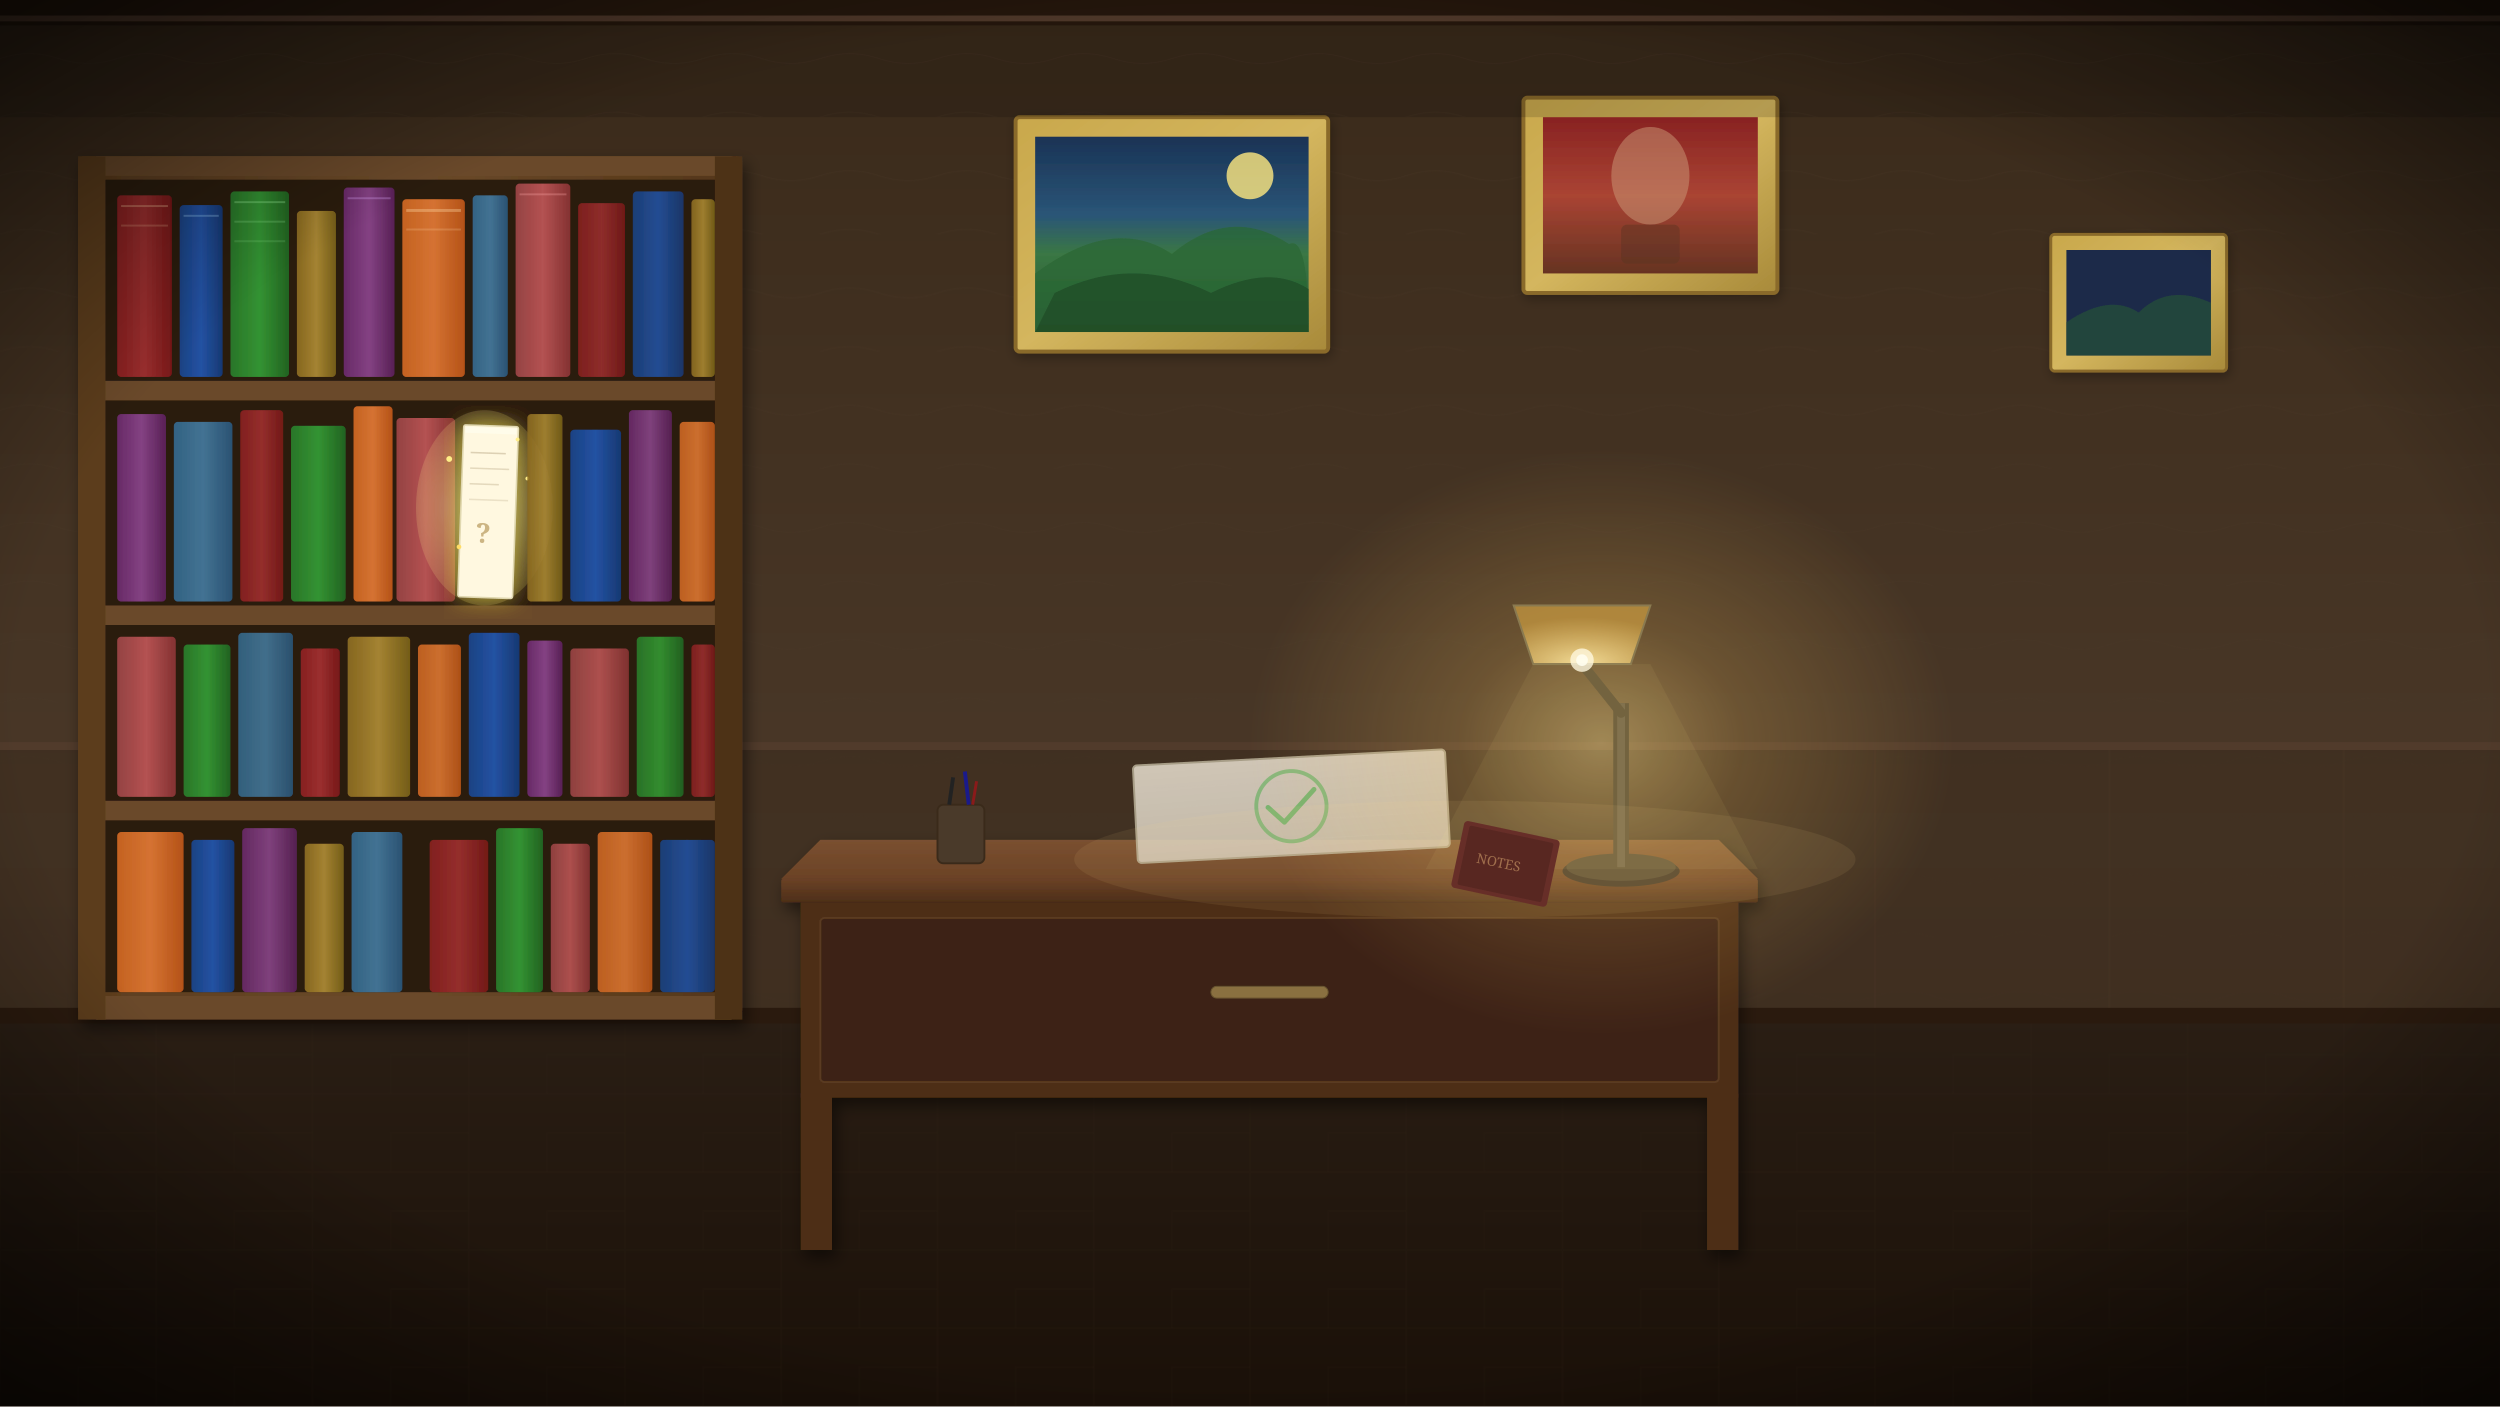
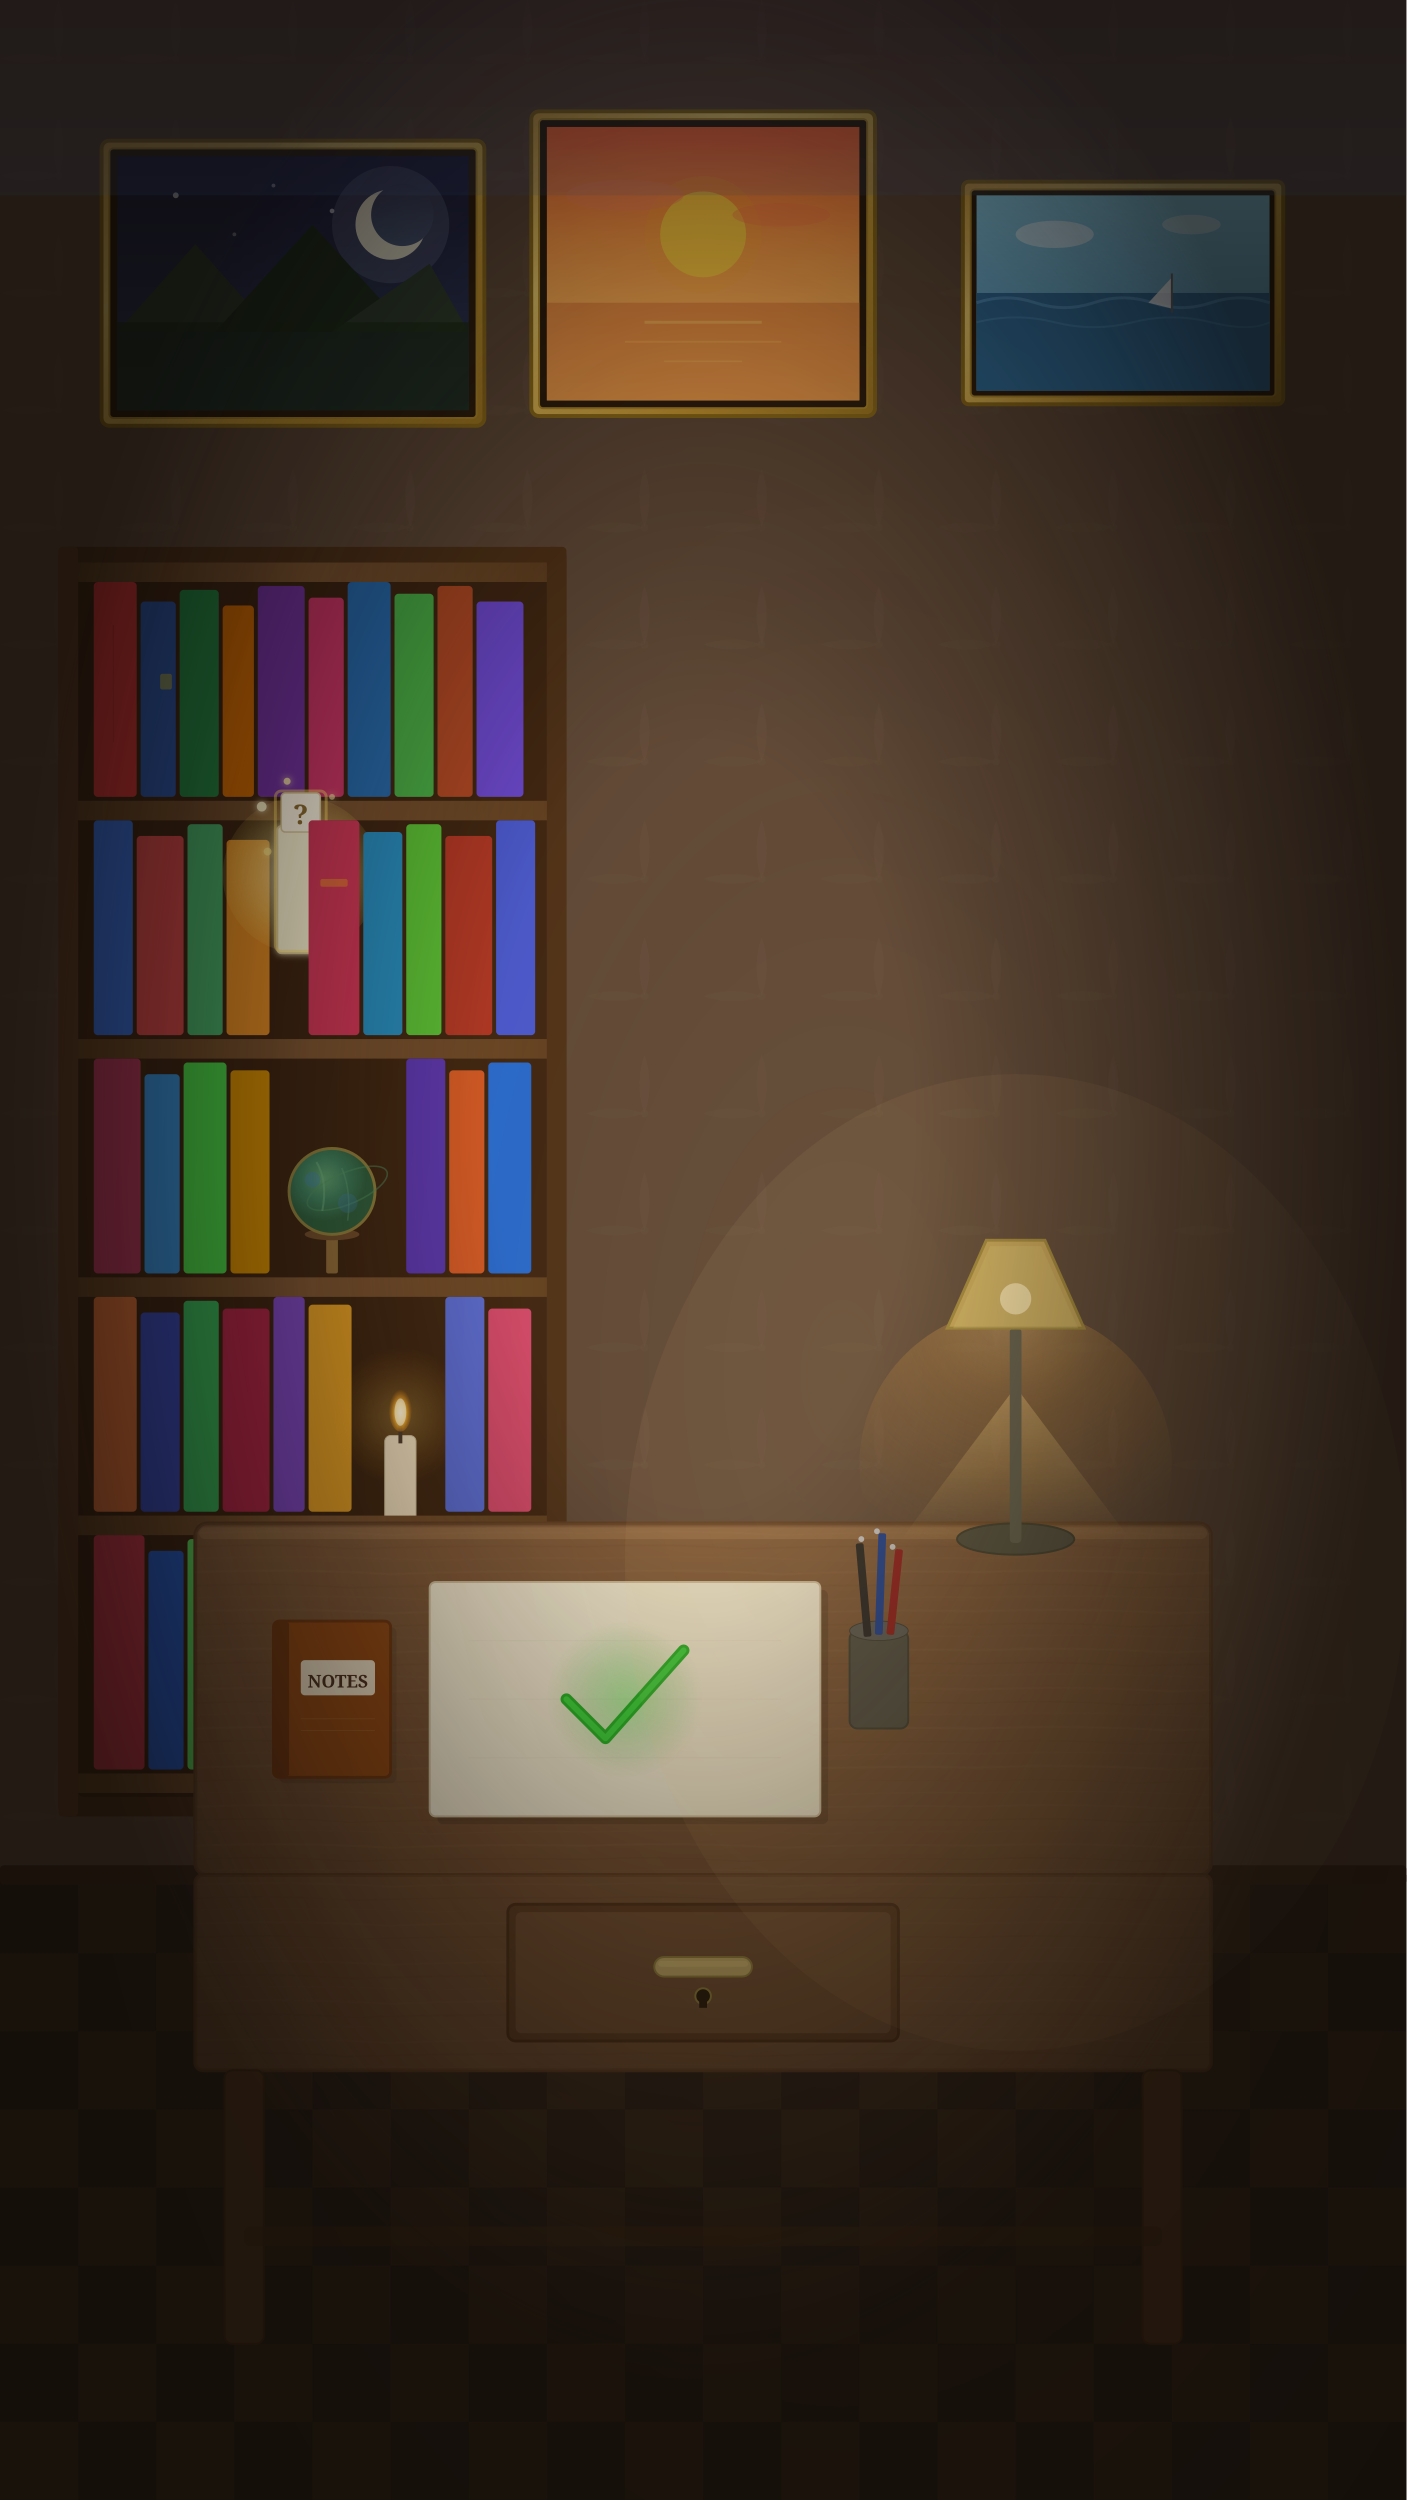
- <svg xmlns="http://www.w3.org/2000/svg" viewBox="0 0 1280 720" width="1280" height="720">
+ <svg xmlns="http://www.w3.org/2000/svg" viewBox="0 0 720 1280">
  <defs>
-     <linearGradient id="wallGrad" x1="0" y1="0" x2="0" y2="1">
-       <stop offset="0%" stop-color="#3a2a1a" />
-       <stop offset="60%" stop-color="#4a3828" />
-       <stop offset="100%" stop-color="#3d2d1d" />
-     </linearGradient>
-     <linearGradient id="floorGrad" x1="0" y1="0" x2="0" y2="1">
-       <stop offset="0%" stop-color="#2a1e14" />
-       <stop offset="100%" stop-color="#1a1008" />
-     </linearGradient>
-     <radialGradient id="lampGlow" cx="0.5" cy="0.5" r="0.5">
-       <stop offset="0%" stop-color="#ffdd88" stop-opacity="0.45" />
-       <stop offset="40%" stop-color="#ffcc66" stop-opacity="0.2" />
-       <stop offset="100%" stop-color="#ffcc66" stop-opacity="0" />
-     </radialGradient>
-     <radialGradient id="shadeGlow" cx="0.5" cy="1" r="0.8">
-       <stop offset="0%" stop-color="#ffe8a0" stop-opacity="0.9" />
-       <stop offset="100%" stop-color="#ddaa44" stop-opacity="0.6" />
-     </radialGradient>
-     <linearGradient id="shelfWood" x1="0" y1="0" x2="1" y2="0">
+     <pattern id="wallpaper" width="60" height="60" patternUnits="userSpaceOnUse">
+       <rect width="60" height="60" fill="#5a4535" />
+       <path d="M30 0 Q35 15 30 30 Q25 15 30 0Z" fill="#6b5545" opacity="0.3" />
+       <path d="M0 30 Q15 35 30 30 Q15 25 0 30Z" fill="#6b5545" opacity="0.2" />
+       <circle cx="30" cy="30" r="2" fill="#6b5545" opacity="0.15" />
+     </pattern>
+     <pattern id="floor" width="80" height="80" patternUnits="userSpaceOnUse">
+       <rect width="80" height="80" fill="#3a2a1a" />
+       <rect width="40" height="40" fill="#2e2218" />
+       <rect x="40" y="40" width="40" height="40" fill="#2e2218" />
+     </pattern>
+     <pattern id="woodGrain" width="200" height="20" patternUnits="userSpaceOnUse">
+       <rect width="200" height="20" fill="#6b4a2e" />
+       <path d="M0 5 Q50 3 100 6 Q150 4 200 5" stroke="#7d5a3a" stroke-width="1" fill="none" opacity="0.5" />
+       <path d="M0 12 Q40 10 80 13 Q140 11 200 12" stroke="#5c3a1e" stroke-width="0.8" fill="none" opacity="0.4" />
+       <path d="M0 18 Q60 16 120 19 Q180 17 200 18" stroke="#7d5a3a" stroke-width="0.6" fill="none" opacity="0.3" />
+     </pattern>
+     <linearGradient id="shelfWood" x1="0%" y1="0%" x2="100%" y2="0%">
      <stop offset="0%" stop-color="#5c3d1e" />
-       <stop offset="50%" stop-color="#6b4a2a" />
-       <stop offset="100%" stop-color="#543618" />
-     </linearGradient>
-     <linearGradient id="deskWood" x1="0" y1="0" x2="0" y2="1">
-       <stop offset="0%" stop-color="#6b4226" />
-       <stop offset="100%" stop-color="#4d2e18" />
-     </linearGradient>
-     <linearGradient id="deskTop" x1="0" y1="0" x2="0" y2="1">
-       <stop offset="0%" stop-color="#7a5030" />
-       <stop offset="100%" stop-color="#6b4226" />
-     </linearGradient>
-     <linearGradient id="noteFlippedGrad" x1="0" y1="0" x2="0.1" y2="1">
-       <stop offset="0%" stop-color="#e8e0d0" />
-       <stop offset="100%" stop-color="#d8d0c0" />
-     </linearGradient>
-     <radialGradient id="paperGlow" cx="0.5" cy="0.5" r="0.7">
-       <stop offset="0%" stop-color="#ffffcc" stop-opacity="0.6" />
-       <stop offset="50%" stop-color="#ffee88" stop-opacity="0.3" />
-       <stop offset="100%" stop-color="#ffee88" stop-opacity="0" />
-     </radialGradient>
-     <radialGradient id="paperPulse" cx="0.5" cy="0.5" r="0.6">
-       <stop offset="0%" stop-color="#fffff0" stop-opacity="0.8" />
-       <stop offset="100%" stop-color="#fff8d0" stop-opacity="0.5" />
-     </radialGradient>
-     <radialGradient id="vignette" cx="0.5" cy="0.5" r="0.7">
-       <stop offset="0%" stop-color="black" stop-opacity="0" />
-       <stop offset="70%" stop-color="black" stop-opacity="0" />
-       <stop offset="100%" stop-color="black" stop-opacity="0.65" />
-     </radialGradient>
-     <pattern id="wallPat" x="0" y="0" width="60" height="60" patternUnits="userSpaceOnUse">
-       <rect width="60" height="60" fill="none" />
-       <path d="M0,30 Q15,25 30,30 Q45,35 60,30" stroke="#4a3828" stroke-width="0.5" fill="none" opacity="0.3" />
-       <path d="M0,0 Q15,-5 30,0 Q45,5 60,0" stroke="#4a3828" stroke-width="0.5" fill="none" opacity="0.3" transform="translate(0,60)" />
-     </pattern>
-     <pattern id="floorTile" x="0" y="0" width="80" height="40" patternUnits="userSpaceOnUse">
-       <rect width="80" height="40" fill="none" />
-       <rect x="0" y="0" width="80" height="40" stroke="#3a2a18" stroke-width="0.8" fill="none" opacity="0.3" />
-       <rect x="40" y="20" width="80" height="40" stroke="#3a2a18" stroke-width="0.8" fill="none" opacity="0.2" />
-     </pattern>
-     <linearGradient id="frameGold" x1="0" y1="0" x2="1" y2="1">
-       <stop offset="0%" stop-color="#c9a84c" />
-       <stop offset="50%" stop-color="#d4b65e" />
-       <stop offset="100%" stop-color="#a88a3a" />
-     </linearGradient>
-     <linearGradient id="paint1" x1="0" y1="0" x2="0" y2="1">
-       <stop offset="0%" stop-color="#1a3355" />
-       <stop offset="40%" stop-color="#2a5577" />
-       <stop offset="60%" stop-color="#3a7744" />
-       <stop offset="100%" stop-color="#2a5533" />
-     </linearGradient>
-     <linearGradient id="paint2" x1="0" y1="0" x2="0" y2="1">
-       <stop offset="0%" stop-color="#882222" />
-       <stop offset="50%" stop-color="#aa4433" />
-       <stop offset="100%" stop-color="#663322" />
-     </linearGradient>
-     <filter id="shadow">
-       <feDropShadow dx="2" dy="4" stdDeviation="4" flood-color="#000" flood-opacity="0.5" />
-     </filter>
-     <filter id="softShadow">
-       <feDropShadow dx="1" dy="2" stdDeviation="3" flood-color="#000" flood-opacity="0.3" />
-     </filter>
-     <filter id="glowFilter">
-       <feGaussianBlur in="SourceGraphic" stdDeviation="8" result="blur" />
-       <feComposite in="SourceGraphic" in2="blur" operator="over" />
-     </filter>
-     <filter id="pulseFilter">
-       <feGaussianBlur in="SourceAlpha" stdDeviation="6" result="blur" />
-       <feFlood flood-color="#ffee44" flood-opacity="0.6" result="color" />
-       <feComposite in="color" in2="blur" operator="in" result="glow" />
+       <stop offset="50%" stop-color="#7a5230" />
+       <stop offset="100%" stop-color="#5c3d1e" />
+     </linearGradient>
+     <radialGradient id="lampGlow" cx="50%" cy="0%" r="80%">
+       <stop offset="0%" stop-color="#ffd080" stop-opacity="0.45" />
+       <stop offset="40%" stop-color="#ffb040" stop-opacity="0.2" />
+       <stop offset="100%" stop-color="#ffa020" stop-opacity="0" />
+     </radialGradient>
+     <linearGradient id="lampCone" x1="50%" y1="0%" x2="50%" y2="100%">
+       <stop offset="0%" stop-color="#ffe8a0" stop-opacity="0.6" />
+       <stop offset="100%" stop-color="#ffd060" stop-opacity="0" />
+     </linearGradient>
+     <radialGradient id="vignette" cx="50%" cy="45%">
+       <stop offset="30%" stop-color="transparent" />
+       <stop offset="100%" stop-color="#0a0705" stop-opacity="0.7" />
+     </radialGradient>
+     <linearGradient id="goldFrame" x1="0%" y1="0%" x2="100%" y2="100%">
+       <stop offset="0%" stop-color="#d4a040" />
+       <stop offset="30%" stop-color="#f0d070" />
+       <stop offset="70%" stop-color="#c89830" />
+       <stop offset="100%" stop-color="#a07820" />
+     </linearGradient>
+     <radialGradient id="candleFlame" cx="50%" cy="60%" r="50%">
+       <stop offset="0%" stop-color="#fff8e0" />
+       <stop offset="40%" stop-color="#ffcc44" />
+       <stop offset="100%" stop-color="#ff8800" stop-opacity="0" />
+     </radialGradient>
+     <radialGradient id="candleGlow" cx="50%" cy="50%" r="50%">
+       <stop offset="0%" stop-color="#ffdd66" stop-opacity="0.3" />
+       <stop offset="100%" stop-color="#ffaa22" stop-opacity="0" />
+     </radialGradient>
+     <radialGradient id="globeSurface" cx="40%" cy="35%" r="50%">
+       <stop offset="0%" stop-color="#5a9a6a" />
+       <stop offset="50%" stop-color="#3a7a5a" />
+       <stop offset="100%" stop-color="#2a5a3a" />
+     </radialGradient>
+     <linearGradient id="notePaper" x1="0%" y1="0%" x2="0%" y2="100%">
+       <stop offset="0%" stop-color="#f5f0d8" />
+       <stop offset="100%" stop-color="#e8e0c8" />
+     </linearGradient>
+     <linearGradient id="deskTop" x1="0%" y1="0%" x2="0%" y2="100%">
+       <stop offset="0%" stop-color="#8b6340" />
+       <stop offset="100%" stop-color="#6b4a2e" />
+     </linearGradient>
+     <linearGradient id="nightSky" x1="0%" y1="0%" x2="0%" y2="100%">
+       <stop offset="0%" stop-color="#1a1a3a" />
+       <stop offset="100%" stop-color="#2a3a5a" />
+     </linearGradient>
+     <linearGradient id="sunsetSky" x1="0%" y1="0%" x2="0%" y2="100%">
+       <stop offset="0%" stop-color="#ff6633" />
+       <stop offset="40%" stop-color="#ff9944" />
+       <stop offset="100%" stop-color="#ffcc66" />
+     </linearGradient>
+     <linearGradient id="seaSky" x1="0%" y1="0%" x2="0%" y2="100%">
+       <stop offset="0%" stop-color="#87CEEB" />
+       <stop offset="100%" stop-color="#4a90b8" />
+     </linearGradient>
+     <radialGradient id="warmAmbient" cx="60%" cy="55%" r="60%">
+       <stop offset="0%" stop-color="#ffd080" stop-opacity="0.08" />
+       <stop offset="100%" stop-color="#ff8020" stop-opacity="0" />
+     </radialGradient>
+     <radialGradient id="paperGlow" cx="50%" cy="50%" r="60%">
+       <stop offset="0%" stop-color="#fffde0" stop-opacity="0.7" />
+       <stop offset="60%" stop-color="#ffee88" stop-opacity="0.3" />
+       <stop offset="100%" stop-color="#ffcc44" stop-opacity="0" />
+     </radialGradient>
+     <filter id="sparkle" x="-50%" y="-50%" width="200%" height="200%">
+       <feGaussianBlur in="SourceGraphic" stdDeviation="2" result="blur" />
      <feMerge>
-         <feMergeNode in="glow" />
+         <feMergeNode in="blur" />
        <feMergeNode in="SourceGraphic" />
      </feMerge>
    </filter>
-     <linearGradient id="book1" x1="0" y1="0" x2="1" y2="0">
-       <stop offset="0%" stop-color="#8b2020" />
-       <stop offset="50%" stop-color="#a03030" />
-       <stop offset="100%" stop-color="#7a1818" />
-     </linearGradient>
-     <linearGradient id="book2" x1="0" y1="0" x2="1" y2="0">
-       <stop offset="0%" stop-color="#1a4488" />
-       <stop offset="50%" stop-color="#2255aa" />
-       <stop offset="100%" stop-color="#163a77" />
-     </linearGradient>
-     <linearGradient id="book3" x1="0" y1="0" x2="1" y2="0">
-       <stop offset="0%" stop-color="#2a7a2a" />
-       <stop offset="50%" stop-color="#339933" />
-       <stop offset="100%" stop-color="#226622" />
-     </linearGradient>
-     <linearGradient id="book4" x1="0" y1="0" x2="1" y2="0">
-       <stop offset="0%" stop-color="#8a6a20" />
-       <stop offset="50%" stop-color="#aa8833" />
-       <stop offset="100%" stop-color="#776018" />
-     </linearGradient>
-     <linearGradient id="book5" x1="0" y1="0" x2="1" y2="0">
-       <stop offset="0%" stop-color="#6a2a6a" />
-       <stop offset="50%" stop-color="#884488" />
-       <stop offset="100%" stop-color="#5a2058" />
-     </linearGradient>
-     <linearGradient id="book6" x1="0" y1="0" x2="1" y2="0">
-       <stop offset="0%" stop-color="#cc6622" />
-       <stop offset="50%" stop-color="#dd7733" />
-       <stop offset="100%" stop-color="#bb5518" />
-     </linearGradient>
-     <linearGradient id="book7" x1="0" y1="0" x2="1" y2="0">
-       <stop offset="0%" stop-color="#336688" />
-       <stop offset="50%" stop-color="#447799" />
-       <stop offset="100%" stop-color="#2a5577" />
-     </linearGradient>
-     <linearGradient id="book8" x1="0" y1="0" x2="1" y2="0">
-       <stop offset="0%" stop-color="#994444" />
-       <stop offset="50%" stop-color="#bb5555" />
-       <stop offset="100%" stop-color="#883333" />
-     </linearGradient>
+     <radialGradient id="checkGlow" cx="50%" cy="50%" r="50%">
+       <stop offset="0%" stop-color="#44dd44" stop-opacity="0.4" />
+       <stop offset="100%" stop-color="#22aa22" stop-opacity="0" />
+     </radialGradient>
  </defs>
-   <rect width="1280" height="720" fill="url(#wallGrad)" />
-   <rect width="1280" height="720" fill="url(#wallPat)" />
-   <rect x="0" y="0" width="1280" height="8" fill="#2a1a0e" />
-   <rect x="0" y="8" width="1280" height="3" fill="#5a4030" />
-   <rect x="0" y="11" width="1280" height="2" fill="#2a1a0e" />
-   <rect x="0" y="380" width="1280" height="4" fill="#5a4030" opacity="0.5" />
-   <rect x="0" y="384" width="1280" height="136" fill="#352518" opacity="0.4" />
-   <line x1="80" y1="384" x2="80" y2="520" stroke="#4a3525" stroke-width="1" opacity="0.3" />
-   <line x1="200" y1="384" x2="200" y2="520" stroke="#4a3525" stroke-width="1" opacity="0.3" />
-   <line x1="320" y1="384" x2="320" y2="520" stroke="#4a3525" stroke-width="1" opacity="0.3" />
-   <line x1="960" y1="384" x2="960" y2="520" stroke="#4a3525" stroke-width="1" opacity="0.3" />
-   <line x1="1080" y1="384" x2="1080" y2="520" stroke="#4a3525" stroke-width="1" opacity="0.3" />
-   <line x1="1200" y1="384" x2="1200" y2="520" stroke="#4a3525" stroke-width="1" opacity="0.3" />
-   <rect x="0" y="520" width="1280" height="200" fill="url(#floorGrad)" />
-   <rect x="0" y="520" width="1280" height="200" fill="url(#floorTile)" opacity="0.4" />
-   <rect x="0" y="516" width="1280" height="8" fill="#2a1a0e" />
-   <g filter="url(#shadow)">
-     <rect x="40" y="80" width="340" height="440" rx="3" fill="url(#shelfWood)" />
-     <rect x="52" y="92" width="316" height="416" fill="#2a1a0e" />
-     <rect x="48" y="80" width="328" height="10" rx="2" fill="#6b4a2a" />
-     <rect x="48" y="195" width="328" height="10" rx="1" fill="#6b4a2a" />
-     <rect x="48" y="310" width="328" height="10" rx="1" fill="#6b4a2a" />
-     <rect x="48" y="410" width="328" height="10" rx="1" fill="#6b4a2a" />
-     <rect x="48" y="510" width="328" height="12" rx="2" fill="#6b4a2a" />
-     <rect x="40" y="80" width="14" height="442" fill="#5c3d1e" />
-     <rect x="366" y="80" width="14" height="442" fill="#4d3218" />
-     <rect x="60" y="100" width="28" height="93" rx="2" fill="url(#book1)" opacity="0.95" />
-     <rect x="62" y="105" width="24" height="1" fill="#ffddaa" opacity="0.3" />
-     <rect x="62" y="115" width="24" height="1" fill="#ffddaa" opacity="0.2" />
-     <rect x="92" y="105" width="22" height="88" rx="2" fill="url(#book2)" opacity="0.95" />
-     <rect x="94" y="110" width="18" height="1" fill="#aaddff" opacity="0.3" />
-     <rect x="118" y="98" width="30" height="95" rx="2" fill="url(#book3)" opacity="0.95" />
-     <rect x="120" y="103" width="26" height="1" fill="#aaffaa" opacity="0.3" />
-     <rect x="120" y="113" width="26" height="1" fill="#aaffaa" opacity="0.2" />
-     <rect x="120" y="123" width="26" height="1" fill="#aaffaa" opacity="0.15" />
-     <rect x="152" y="108" width="20" height="85" rx="2" fill="url(#book4)" opacity="0.95" />
-     <rect x="176" y="96" width="26" height="97" rx="2" fill="url(#book5)" opacity="0.95" />
-     <rect x="178" y="101" width="22" height="1" fill="#ddaaff" opacity="0.3" />
-     <rect x="206" y="102" width="32" height="91" rx="2" fill="url(#book6)" opacity="0.95" />
-     <rect x="208" y="107" width="28" height="1.5" fill="#ffddaa" opacity="0.35" />
-     <rect x="208" y="117" width="28" height="1" fill="#ffddaa" opacity="0.2" />
-     <rect x="242" y="100" width="18" height="93" rx="2" fill="url(#book7)" opacity="0.95" />
-     <rect x="264" y="94" width="28" height="99" rx="2" fill="url(#book8)" opacity="0.95" />
-     <rect x="266" y="99" width="24" height="1" fill="#ffaaaa" opacity="0.3" />
-     <rect x="296" y="104" width="24" height="89" rx="2" fill="url(#book1)" opacity="0.85" />
-     <rect x="324" y="98" width="26" height="95" rx="2" fill="url(#book2)" opacity="0.85" />
-     <rect x="354" y="102" width="12" height="91" rx="2" fill="url(#book4)" opacity="0.9" />
-     <rect x="60" y="212" width="25" height="96" rx="2" fill="url(#book5)" opacity="0.95" />
-     <rect x="89" y="216" width="30" height="92" rx="2" fill="url(#book7)" opacity="0.95" />
-     <rect x="123" y="210" width="22" height="98" rx="2" fill="url(#book1)" opacity="0.9" />
-     <rect x="149" y="218" width="28" height="90" rx="2" fill="url(#book3)" opacity="0.95" />
-     <rect x="181" y="208" width="20" height="100" rx="2" fill="url(#book6)" opacity="0.95" />
-     <rect x="205" y="214" width="30" height="94" rx="2" fill="url(#book8)" opacity="0.95" transform="translate(-2,0)" />
-     <g>
-       <ellipse cx="248" cy="260" rx="35" ry="50" fill="url(#paperGlow)">
-         <animate attributeName="opacity" values="0.6;1;0.6" dur="2.5s" repeatCount="indefinite" />
-       </ellipse>
-       <g filter="url(#pulseFilter)">
-         <rect x="236" y="218" width="28" height="88" rx="1" fill="#fff8e0" stroke="#e0d8b0" stroke-width="0.8" transform="rotate(2, 250, 260)" />
-         <rect x="237" y="219" width="26" height="3" fill="#fffff0" opacity="0.6" transform="rotate(2, 250, 260)" />
-         <line x1="240" y1="232" x2="258" y2="232" stroke="#bbaa88" stroke-width="0.8" opacity="0.5" transform="rotate(2, 250, 260)" />
-         <line x1="240" y1="240" x2="260" y2="240" stroke="#bbaa88" stroke-width="0.8" opacity="0.4" transform="rotate(2, 250, 260)" />
-         <line x1="240" y1="248" x2="255" y2="248" stroke="#bbaa88" stroke-width="0.8" opacity="0.4" transform="rotate(2, 250, 260)" />
-         <line x1="240" y1="256" x2="260" y2="256" stroke="#bbaa88" stroke-width="0.8" opacity="0.3" transform="rotate(2, 250, 260)" />
-         <text x="244" y="278" font-family="serif" font-size="14" fill="#aa8844" opacity="0.6" font-weight="bold" transform="rotate(2, 250, 260)">?</text>
+   <rect width="720" height="1280" fill="url(#wallpaper)" />
+   <rect width="720" height="960" fill="#5a4535" opacity="0.3" />
+   <rect y="960" width="720" height="320" fill="url(#floor)" />
+   <rect y="955" width="720" height="10" fill="#3a2818" rx="2" />
+   <g transform="translate(60, 80)">
+     <rect x="-8" y="-8" width="196" height="146" rx="4" fill="url(#goldFrame)" stroke="#8a6818" stroke-width="2" />
+     <rect x="-4" y="-4" width="188" height="138" rx="2" fill="#2a1a0a" stroke="#b08828" stroke-width="1" />
+     <rect width="180" height="130" fill="url(#nightSky)" />
+     <circle cx="140" cy="35" r="18" fill="#f0e8c8" opacity="0.9" />
+     <circle cx="146" cy="30" r="16" fill="url(#nightSky)" />
+     <circle cx="140" cy="35" r="30" fill="#c8d8f0" opacity="0.15" />
+     <polygon points="0,90 40,45 80,90" fill="#2a3a2a" />
+     <polygon points="50,90 100,35 150,90" fill="#1a2a1a" />
+     <polygon points="110,90 160,55 180,90" fill="#2a3a2a" />
+     <rect y="85" width="180" height="45" fill="#1a2a18" opacity="0.8" />
+     <circle cx="30" cy="20" r="1.5" fill="#fff" opacity="0.7" />
+     <circle cx="80" cy="15" r="1" fill="#fff" opacity="0.5" />
+     <circle cx="110" cy="28" r="1.2" fill="#fff" opacity="0.6" />
+     <circle cx="60" cy="40" r="1" fill="#fff" opacity="0.4" />
+   </g>
+   <g transform="translate(280, 65)">
+     <rect x="-8" y="-8" width="176" height="156" rx="4" fill="url(#goldFrame)" stroke="#8a6818" stroke-width="2" />
+     <rect x="-4" y="-4" width="168" height="148" rx="2" fill="#2a1a0a" stroke="#b08828" stroke-width="1" />
+     <rect width="160" height="140" fill="url(#sunsetSky)" />
+     <circle cx="80" cy="55" r="22" fill="#ffdd44" opacity="0.8" />
+     <circle cx="80" cy="55" r="30" fill="#ffaa22" opacity="0.2" />
+     <ellipse cx="40" cy="35" rx="30" ry="8" fill="#ff8855" opacity="0.5" />
+     <ellipse cx="120" cy="45" rx="25" ry="6" fill="#ff7744" opacity="0.4" />
+     <rect y="90" width="160" height="50" fill="#dd7733" opacity="0.6" />
+     <line x1="50" y1="100" x2="110" y2="100" stroke="#ffcc66" stroke-width="1.5" opacity="0.5" />
+     <line x1="40" y1="110" x2="120" y2="110" stroke="#ffbb55" stroke-width="1" opacity="0.4" />
+     <line x1="60" y1="120" x2="100" y2="120" stroke="#ffcc66" stroke-width="0.8" opacity="0.3" />
+   </g>
+   <g transform="translate(500, 100)">
+     <rect x="-7" y="-7" width="164" height="114" rx="3" fill="url(#goldFrame)" stroke="#8a6818" stroke-width="2" />
+     <rect x="-3" y="-3" width="156" height="106" rx="2" fill="#2a1a0a" stroke="#b08828" stroke-width="1" />
+     <rect width="150" height="100" fill="url(#seaSky)" />
+     <rect y="50" width="150" height="50" fill="#2a6a9a" />
+     <path d="M0 55 Q15 50 30 55 Q45 60 60 55 Q75 50 90 55 Q105 60 120 55 Q135 50 150 55" stroke="#5aA0d0" stroke-width="1.5" fill="none" opacity="0.6" />
+     <path d="M0 65 Q20 60 40 65 Q60 70 80 65 Q100 60 120 65 Q140 70 150 65" stroke="#4a90c0" stroke-width="1" fill="none" opacity="0.5" />
+     <polygon points="100,42 100,58 88,55" fill="#fff" opacity="0.8" />
+     <line x1="100" y1="40" x2="100" y2="60" stroke="#666" stroke-width="1" />
+     <ellipse cx="40" cy="20" rx="20" ry="7" fill="#fff" opacity="0.5" />
+     <ellipse cx="110" cy="15" rx="15" ry="5" fill="#fff" opacity="0.4" />
+   </g>
+   <g transform="translate(30, 280)">
+     <rect x="0" y="0" width="260" height="650" fill="#4a2e16" rx="5" />
+     <rect x="10" y="10" width="240" height="630" fill="#3a2210" rx="3" />
+     <rect x="8" y="8" width="244" height="10" fill="url(#shelfWood)" rx="2" />
+     <rect x="18" y="18" width="22" height="110" rx="2" fill="#c83030" />
+     <rect x="42" y="28" width="18" height="100" rx="2" fill="#2850a0" />
+     <rect x="62" y="22" width="20" height="106" rx="2" fill="#208040" />
+     <rect x="84" y="30" width="16" height="98" rx="2" fill="#cc6600" />
+     <rect x="102" y="20" width="24" height="108" rx="2" fill="#7030a0" />
+     <rect x="128" y="26" width="18" height="102" rx="2" fill="#cc3366" />
+     <rect x="148" y="18" width="22" height="110" rx="2" fill="#2266aa" />
+     <rect x="172" y="24" width="20" height="104" rx="2" fill="#44aa44" />
+     <rect x="194" y="20" width="18" height="108" rx="2" fill="#aa4422" />
+     <rect x="214" y="28" width="24" height="100" rx="2" fill="#6644cc" />
+     <line x1="28" y1="40" x2="28" y2="100" stroke="#a02020" stroke-width="0.5" opacity="0.5" />
+     <rect x="52" y="65" width="6" height="8" rx="1" fill="#ffd700" opacity="0.4" />
+     <rect x="8" y="130" width="244" height="10" fill="url(#shelfWood)" rx="2" />
+     <rect x="18" y="140" width="20" height="110" rx="2" fill="#3366cc" />
+     <rect x="40" y="148" width="24" height="102" rx="2" fill="#cc4444" />
+     <rect x="66" y="142" width="18" height="108" rx="2" fill="#44aa66" />
+     <rect x="86" y="150" width="22" height="100" rx="2" fill="#dd8822" />
+     <g transform="translate(112, 138)">
+       <circle cx="12" cy="30" r="40" fill="url(#paperGlow)" />
+       <rect x="0" y="5" width="24" height="65" rx="2" fill="#f8f0d0" stroke="#d8c898" stroke-width="1" filter="url(#sparkle)" />
+       <rect x="2" y="-12" width="20" height="20" rx="2" fill="#faf4e0" stroke="#d8c898" stroke-width="0.8" />
+       <text x="12" y="4" text-anchor="middle" font-family="serif" font-size="14" font-weight="bold" fill="#8a6a30">?</text>
+       <g filter="url(#sparkle)">
+         <circle cx="-8" cy="-5" r="2.5" fill="#fff8cc" opacity="0.9">
+           <animate attributeName="opacity" values="0.9;0.3;0.9" dur="1.5s" repeatCount="indefinite" />
+         </circle>
+         <circle cx="30" cy="10" r="2" fill="#fff8cc" opacity="0.7">
+           <animate attributeName="opacity" values="0.7;0.2;0.7" dur="2s" repeatCount="indefinite" />
+         </circle>
+         <circle cx="5" cy="-18" r="1.8" fill="#ffeeaa" opacity="0.8">
+           <animate attributeName="opacity" values="0.8;0.3;0.8" dur="1.8s" repeatCount="indefinite" />
+         </circle>
+         <circle cx="28" cy="-10" r="1.5" fill="#ffeeaa" opacity="0.6">
+           <animate attributeName="opacity" values="0.6;0.1;0.6" dur="2.2s" repeatCount="indefinite" />
+         </circle>
+         <circle cx="-5" cy="18" r="2" fill="#ffe888" opacity="0.7">
+           <animate attributeName="opacity" values="0.7;0.2;0.7" dur="1.3s" repeatCount="indefinite" />
+         </circle>
      </g>
-       <circle cx="230" cy="235" r="1.5" fill="#ffee88">
-         <animate attributeName="opacity" values="0;1;0" dur="1.8s" repeatCount="indefinite" />
-       </circle>
-       <circle cx="270" cy="245" r="1" fill="#ffee88">
-         <animate attributeName="opacity" values="0;1;0" dur="2.2s" repeatCount="indefinite" begin="0.5s" />
-       </circle>
-       <circle cx="235" cy="280" r="1.2" fill="#ffdd66">
-         <animate attributeName="opacity" values="0;1;0" dur="2s" repeatCount="indefinite" begin="1s" />
-       </circle>
-       <circle cx="265" cy="225" r="1" fill="#ffee88">
-         <animate attributeName="opacity" values="0;1;0" dur="1.5s" repeatCount="indefinite" begin="0.3s" />
-       </circle>
-     </g>
-     <rect x="268" y="212" width="18" height="96" rx="2" fill="url(#book4)" opacity="0.9" transform="translate(2,0)" />
-     <rect x="292" y="220" width="26" height="88" rx="2" fill="url(#book2)" opacity="0.95" />
-     <rect x="322" y="210" width="22" height="98" rx="2" fill="url(#book5)" opacity="0.9" />
-     <rect x="348" y="216" width="18" height="92" rx="2" fill="url(#book6)" opacity="0.9" />
-     <rect x="60" y="326" width="30" height="82" rx="2" fill="url(#book8)" opacity="0.95" />
-     <rect x="94" y="330" width="24" height="78" rx="2" fill="url(#book3)" opacity="0.95" />
-     <rect x="122" y="324" width="28" height="84" rx="2" fill="url(#book7)" opacity="0.9" />
-     <rect x="154" y="332" width="20" height="76" rx="2" fill="url(#book1)" opacity="0.95" />
-     <rect x="178" y="326" width="32" height="82" rx="2" fill="url(#book4)" opacity="0.95" />
-     <rect x="214" y="330" width="22" height="78" rx="2" fill="url(#book6)" opacity="0.9" />
-     <rect x="240" y="324" width="26" height="84" rx="2" fill="url(#book2)" opacity="0.95" />
-     <rect x="270" y="328" width="18" height="80" rx="2" fill="url(#book5)" opacity="0.95" />
-     <rect x="292" y="332" width="30" height="76" rx="2" fill="url(#book8)" opacity="0.9" />
-     <rect x="326" y="326" width="24" height="82" rx="2" fill="url(#book3)" opacity="0.9" />
-     <rect x="354" y="330" width="12" height="78" rx="2" fill="url(#book1)" opacity="0.85" />
-     <rect x="60" y="426" width="34" height="82" rx="2" fill="url(#book6)" opacity="0.95" />
-     <rect x="98" y="430" width="22" height="78" rx="2" fill="url(#book2)" opacity="0.95" />
-     <rect x="124" y="424" width="28" height="84" rx="2" fill="url(#book5)" opacity="0.9" />
-     <rect x="156" y="432" width="20" height="76" rx="2" fill="url(#book4)" opacity="0.95" />
-     <rect x="180" y="426" width="26" height="82" rx="2" fill="url(#book7)" opacity="0.95" />
-     <rect x="220" y="430" width="30" height="78" rx="2" fill="url(#book1)" opacity="0.9" />
-     <rect x="254" y="424" width="24" height="84" rx="2" fill="url(#book3)" opacity="0.95" />
-     <rect x="282" y="432" width="20" height="76" rx="2" fill="url(#book8)" opacity="0.9" />
-     <rect x="306" y="426" width="28" height="82" rx="2" fill="url(#book6)" opacity="0.9" />
-     <rect x="338" y="430" width="28" height="78" rx="2" fill="url(#book2)" opacity="0.85" />
-   </g>
-   <g filter="url(#softShadow)">
-     <rect x="520" y="60" width="160" height="120" rx="2" fill="url(#frameGold)" stroke="#8a6a2a" stroke-width="2" />
-     <rect x="530" y="70" width="140" height="100" fill="url(#paint1)" />
-     <circle cx="640" cy="90" r="12" fill="#ffe880" opacity="0.8" />
-     <path d="M530,140 Q570,110 600,130 Q630,105 660,125 Q670,120 670,170 L530,170Z" fill="#2a6633" opacity="0.7" />
-     <path d="M540,150 Q580,130 620,150 Q650,135 670,148 L670,170 L530,170Z" fill="#1a4422" opacity="0.6" />
-   </g>
-   <g filter="url(#softShadow)">
-     <rect x="780" y="50" width="130" height="100" rx="2" fill="url(#frameGold)" stroke="#8a6a2a" stroke-width="2" />
-     <rect x="790" y="60" width="110" height="80" fill="url(#paint2)" />
-     <ellipse cx="845" cy="90" rx="20" ry="25" fill="#cc9977" opacity="0.5" />
-     <rect x="830" y="115" width="30" height="20" rx="3" fill="#553322" opacity="0.4" />
-   </g>
-   <g filter="url(#softShadow)">
-     <rect x="1050" y="120" width="90" height="70" rx="2" fill="url(#frameGold)" stroke="#8a6a2a" stroke-width="1.5" />
-     <rect x="1058" y="128" width="74" height="54" fill="#1a2a4a" />
-     <path d="M1058,165 Q1080,150 1095,160 Q1110,145 1132,155 L1132,182 L1058,182Z" fill="#2a5533" opacity="0.6" />
-   </g>
-   <g filter="url(#shadow)">
-     <path d="M420,430 L880,430 L900,450 L400,450 Z" fill="url(#deskTop)" />
-     <rect x="400" y="450" width="500" height="12" rx="1" fill="url(#deskWood)" />
-     <rect x="410" y="462" width="480" height="100" fill="#4d2e18" />
-     <rect x="420" y="470" width="460" height="84" rx="2" fill="#3d2414" stroke="#5a3a20" stroke-width="1" />
-     <rect x="410" y="560" width="16" height="80" fill="#4d2e18" />
-     <rect x="874" y="560" width="16" height="80" fill="#4d2e18" />
-     <rect x="620" y="505" width="60" height="6" rx="3" fill="#8a7040" stroke="#6a5530" stroke-width="0.5" />
-   </g>
-   <g transform="translate(580, 392) rotate(-3)">
-     <rect x="0" y="0" width="160" height="50" rx="2" fill="url(#noteFlippedGrad)" stroke="#b8b098" stroke-width="1" opacity="0.85" />
-     <line x1="10" y1="12" x2="150" y2="12" stroke="#c8c0b0" stroke-width="0.5" opacity="0.3" />
-     <line x1="10" y1="22" x2="150" y2="22" stroke="#c8c0b0" stroke-width="0.5" opacity="0.3" />
-     <line x1="10" y1="32" x2="150" y2="32" stroke="#c8c0b0" stroke-width="0.5" opacity="0.3" />
-     <line x1="10" y1="42" x2="150" y2="42" stroke="#c8c0b0" stroke-width="0.5" opacity="0.3" />
-     <circle cx="80" cy="25" r="18" fill="none" stroke="#44aa44" stroke-width="2" opacity="0.5" />
-     <path d="M68,25 L76,33 L92,17" fill="none" stroke="#44aa44" stroke-width="2.5" stroke-linecap="round" stroke-linejoin="round" opacity="0.6" />
-   </g>
-   <g>
-     <ellipse cx="820" cy="380" rx="180" ry="150" fill="url(#lampGlow)" />
-     <ellipse cx="830" cy="446" rx="30" ry="8" fill="#5a4a30" />
-     <ellipse cx="830" cy="444" rx="28" ry="7" fill="#6a5a3a" />
-     <rect x="826" y="360" width="8" height="84" fill="#6a5a3a" />
-     <rect x="828" y="360" width="4" height="84" fill="#7a6a4a" />
-     <line x1="830" y1="365" x2="810" y2="340" stroke="#6a5a3a" stroke-width="5" stroke-linecap="round" />
-     <path d="M785,340 L835,340 L845,310 L775,310 Z" fill="url(#shadeGlow)" stroke="#8a7a50" stroke-width="1" />
-     <path d="M785,340 L730,445 L900,445 L845,340 Z" fill="#ffee88" opacity="0.06" />
-     <circle cx="810" cy="338" r="6" fill="#fff8dd" opacity="0.8" />
-     <circle cx="810" cy="338" r="3" fill="#fffef0" opacity="0.9" />
-   </g>
-   <g>
-     <rect x="480" y="412" width="24" height="30" rx="3" fill="#4a3a2a" stroke="#3a2a1a" stroke-width="1" />
-     <line x1="488" y1="398" x2="486" y2="412" stroke="#222" stroke-width="2" />
-     <line x1="494" y1="395" x2="496" y2="412" stroke="#1a1a8a" stroke-width="2" />
-     <line x1="500" y1="400" x2="498" y2="412" stroke="#8a1a1a" stroke-width="1.5" />
-   </g>
-   <g transform="translate(750, 420) rotate(12)">
-     <rect x="0" y="0" width="50" height="35" rx="2" fill="#5a2020" />
-     <rect x="3" y="2" width="44" height="31" fill="#4a1818" rx="1" />
-     <text x="10" y="20" font-family="serif" font-size="7" fill="#cc9966" opacity="0.6">NOTES</text>
-   </g>
-   <ellipse cx="750" cy="440" rx="200" ry="30" fill="#ffdd88" opacity="0.08" />
-   <rect width="1280" height="720" fill="url(#vignette)" />
-   <rect x="0" y="0" width="1280" height="60" fill="black" opacity="0.15" />
+       <rect x="-1" y="-13" width="26" height="82" rx="3" fill="none" stroke="#ffdd66" stroke-width="1.5" opacity="0.5">
+         <animate attributeName="opacity" values="0.5;0.2;0.5" dur="2s" repeatCount="indefinite" />
+       </rect>
+     </g>
+     <rect x="128" y="140" width="26" height="110" rx="2" fill="#cc3355" />
+     <rect x="156" y="146" width="20" height="104" rx="2" fill="#2288bb" />
+     <rect x="178" y="142" width="18" height="108" rx="2" fill="#55bb33" />
+     <rect x="198" y="148" width="24" height="102" rx="2" fill="#aa3322" />
+     <rect x="224" y="140" width="20" height="110" rx="2" fill="#4455cc" />
+     <rect x="134" y="170" width="14" height="4" rx="1" fill="#ffd700" opacity="0.3" />
+     <rect x="8" y="252" width="244" height="10" fill="url(#shelfWood)" rx="2" />
+     <rect x="18" y="262" width="24" height="110" rx="2" fill="#aa3355" />
+     <rect x="44" y="270" width="18" height="102" rx="2" fill="#3388cc" />
+     <rect x="64" y="264" width="22" height="108" rx="2" fill="#44cc44" />
+     <rect x="88" y="268" width="20" height="104" rx="2" fill="#cc8800" />
+     <g transform="translate(140, 310)">
+       <rect x="-3" y="40" width="6" height="22" fill="#8a6838" rx="1" />
+       <ellipse cx="0" cy="42" rx="14" ry="3" fill="#6a4828" />
+       <circle cx="0" cy="20" r="22" fill="url(#globeSurface)" stroke="#8a7a3a" stroke-width="1.5" />
+       <ellipse cx="0" cy="20" rx="22" ry="8" fill="none" stroke="#4a8a5a" stroke-width="0.8" opacity="0.5" transform="rotate(-23)" />
+       <path d="M-8 5 Q-2 15 -5 30" stroke="#6aaa7a" stroke-width="1" fill="none" opacity="0.5" />
+       <path d="M5 8 Q10 20 8 35" stroke="#5a9a6a" stroke-width="0.8" fill="none" opacity="0.4" />
+       <circle cx="-10" cy="14" r="4" fill="#3a7aaa" opacity="0.4" />
+       <circle cx="8" cy="26" r="5" fill="#3a7aaa" opacity="0.3" />
+     </g>
+     <rect x="178" y="262" width="20" height="110" rx="2" fill="#5533aa" />
+     <rect x="200" y="268" width="18" height="104" rx="2" fill="#cc5522" />
+     <rect x="220" y="264" width="22" height="108" rx="2" fill="#2266cc" />
+     <rect x="8" y="374" width="244" height="10" fill="url(#shelfWood)" rx="2" />
+     <rect x="18" y="384" width="22" height="110" rx="2" fill="#cc6633" />
+     <rect x="42" y="392" width="20" height="102" rx="2" fill="#3344aa" />
+     <rect x="64" y="386" width="18" height="108" rx="2" fill="#33aa55" />
+     <rect x="84" y="390" width="24" height="104" rx="2" fill="#aa2244" />
+     <rect x="110" y="384" width="16" height="110" rx="2" fill="#7744bb" />
+     <rect x="128" y="388" width="22" height="106" rx="2" fill="#dd9922" />
+     <g transform="translate(175, 445)">
+       <circle cx="0" cy="0" r="35" fill="url(#candleGlow)" />
+       <rect x="-8" y="10" width="16" height="44" rx="3" fill="#e8d8b8" stroke="#c8b898" stroke-width="0.5" />
+       <rect x="-1" y="2" width="2" height="12" fill="#4a3a2a" />
+       <ellipse cx="0" cy="-4" rx="6" ry="12" fill="url(#candleFlame)" />
+       <ellipse cx="0" cy="-2" rx="3" ry="7" fill="#fff8e0" opacity="0.7" />
+     </g>
+     <rect x="198" y="384" width="20" height="110" rx="2" fill="#5566cc" />
+     <rect x="220" y="390" width="22" height="104" rx="2" fill="#cc4466" />
+     <rect x="8" y="496" width="244" height="10" fill="url(#shelfWood)" rx="2" />
+     <rect x="18" y="506" width="26" height="120" rx="2" fill="#bb3344" />
+     <rect x="46" y="514" width="18" height="112" rx="2" fill="#2255bb" />
+     <rect x="66" y="508" width="22" height="118" rx="2" fill="#55cc55" />
+     <rect x="90" y="512" width="20" height="114" rx="2" fill="#dd7733" />
+     <rect x="112" y="508" width="24" height="118" rx="2" fill="#6633bb" />
+     <rect x="138" y="514" width="18" height="112" rx="2" fill="#cc4477" />
+     <rect x="158" y="506" width="22" height="120" rx="2" fill="#3377cc" />
+     <rect x="182" y="510" width="20" height="116" rx="2" fill="#44bb44" />
+     <rect x="204" y="508" width="18" height="118" rx="2" fill="#bb5522" />
+     <rect x="224" y="512" width="20" height="114" rx="2" fill="#5544bb" />
+     <rect x="8" y="628" width="244" height="10" fill="url(#shelfWood)" rx="2" />
+     <rect x="0" y="0" width="10" height="650" fill="#5a3820" rx="2" />
+     <rect x="250" y="0" width="10" height="650" fill="#4a2e16" rx="2" />
+   </g>
+   <g transform="translate(100, 780)">
+     <rect x="0" y="0" width="520" height="180" rx="6" fill="url(#deskTop)" stroke="#5a3a20" stroke-width="2" />
+     <rect x="0" y="0" width="520" height="180" rx="6" fill="url(#woodGrain)" opacity="0.5" />
+     <rect x="2" y="2" width="516" height="6" rx="3" fill="#a07850" opacity="0.4" />
+     <g transform="translate(420, -60)">
+       <path d="M-60 70 L0 -10 L60 70Z" fill="url(#lampCone)" opacity="0.7" />
+       <circle cx="0" cy="30" r="80" fill="url(#lampGlow)" />
+       <ellipse cx="0" cy="68" rx="30" ry="8" fill="#4a4a3a" stroke="#3a3a2a" stroke-width="1" />
+       <rect x="-3" y="-40" width="6" height="110" fill="#5a5a4a" rx="2" />
+       <path d="M-35 -40 L-15 -85 L15 -85 L35 -40Z" fill="#c8a858" stroke="#a08838" stroke-width="1.5" />
+       <path d="M-32 -40 L-13 -82 L13 -82 L32 -40Z" fill="#ddc878" opacity="0.3" />
+       <circle cx="0" cy="-55" r="8" fill="#ffeebb" opacity="0.8" />
+     </g>
+     <g transform="translate(120, 30)">
+       <rect x="4" y="4" width="200" height="120" rx="3" fill="#000" opacity="0.15" />
+       <rect x="0" y="0" width="200" height="120" rx="3" fill="#e8e0c8" stroke="#c8b898" stroke-width="1" />
+       <line x1="20" y1="30" x2="180" y2="30" stroke="#d8d0b8" stroke-width="0.5" opacity="0.4" />
+       <line x1="20" y1="60" x2="180" y2="60" stroke="#d8d0b8" stroke-width="0.5" opacity="0.4" />
+       <line x1="20" y1="90" x2="180" y2="90" stroke="#d8d0b8" stroke-width="0.5" opacity="0.4" />
+       <circle cx="100" cy="60" r="40" fill="url(#checkGlow)" />
+       <path d="M70 60 L90 80 L130 35" fill="none" stroke="#22aa22" stroke-width="6" stroke-linecap="round" stroke-linejoin="round" />
+       <path d="M70 60 L90 80 L130 35" fill="none" stroke="#44dd44" stroke-width="3" stroke-linecap="round" stroke-linejoin="round" opacity="0.6" />
+     </g>
+     <g transform="translate(40, 50)">
+       <rect x="3" y="3" width="60" height="80" rx="3" fill="#000" opacity="0.1" />
+       <rect x="0" y="0" width="60" height="80" rx="3" fill="#8b4513" stroke="#6a3410" stroke-width="1.5" />
+       <rect x="0" y="0" width="8" height="80" rx="2" fill="#6a3410" />
+       <rect x="14" y="20" width="38" height="18" rx="2" fill="#f0e8d0" opacity="0.9" />
+       <text x="33" y="34" text-anchor="middle" font-family="serif" font-size="9" font-weight="bold" fill="#4a3020">NOTES</text>
+       <line x1="14" y1="50" x2="52" y2="50" stroke="#a06830" stroke-width="0.5" opacity="0.5" />
+       <line x1="14" y1="56" x2="52" y2="56" stroke="#a06830" stroke-width="0.5" opacity="0.5" />
+     </g>
+     <g transform="translate(350, 35)">
+       <rect x="-15" y="20" width="30" height="50" rx="4" fill="#4a4a40" stroke="#3a3a30" stroke-width="1" />
+       <ellipse cx="0" cy="20" rx="15" ry="5" fill="#555550" stroke="#3a3a30" stroke-width="0.5" />
+       <rect x="-8" y="-25" width="4" height="48" rx="1" fill="#222" transform="rotate(-5, -6, 20)" />
+       <rect x="-2" y="-30" width="4" height="52" rx="1" fill="#1a3a8a" transform="rotate(2, 0, 20)" />
+       <rect x="4" y="-22" width="4" height="44" rx="1" fill="#8a1a1a" transform="rotate(6, 6, 20)" />
+       <circle cx="-9" cy="-27" r="1.5" fill="#c0c0c0" />
+       <circle cx="-1" cy="-31" r="1.5" fill="#c0c0c0" />
+       <circle cx="7" cy="-23" r="1.5" fill="#c0c0c0" />
+     </g>
+   </g>
+   <g transform="translate(100, 960)">
+     <rect x="0" y="0" width="520" height="100" rx="4" fill="#6b4a2e" stroke="#5a3a20" stroke-width="2" />
+     <rect x="0" y="0" width="520" height="100" rx="4" fill="url(#woodGrain)" opacity="0.4" />
+     <rect x="160" y="15" width="200" height="70" rx="4" fill="#5a3a20" stroke="#4a2e16" stroke-width="1.5" />
+     <rect x="164" y="19" width="192" height="62" rx="3" fill="#6b4a2e" />
+     <rect x="235" y="42" width="50" height="10" rx="5" fill="#b8a060" stroke="#8a7838" stroke-width="1" />
+     <rect x="237" y="44" width="46" height="3" rx="1.5" fill="#d0b870" opacity="0.5" />
+     <circle cx="260" cy="62" r="4" fill="#2a1a0a" stroke="#8a7838" stroke-width="1" />
+     <rect x="258" y="62" width="4" height="6" fill="#2a1a0a" />
+   </g>
+   <rect x="115" y="1060" width="20" height="140" rx="4" fill="#5a3a20" stroke="#4a2e16" stroke-width="1" />
+   <rect x="585" y="1060" width="20" height="140" rx="4" fill="#5a3a20" stroke="#4a2e16" stroke-width="1" />
+   <rect x="125" y="1140" width="470" height="10" rx="3" fill="#4a2e16" opacity="0.6" />
+   <ellipse cx="520" cy="800" rx="200" ry="250" fill="#ffd080" opacity="0.06" />
+   <rect width="720" height="1280" fill="url(#warmAmbient)" />
+   <rect width="720" height="1280" fill="url(#vignette)" />
+   <rect width="720" height="100" fill="url(#nightSky)" opacity="0.15" />
</svg>
